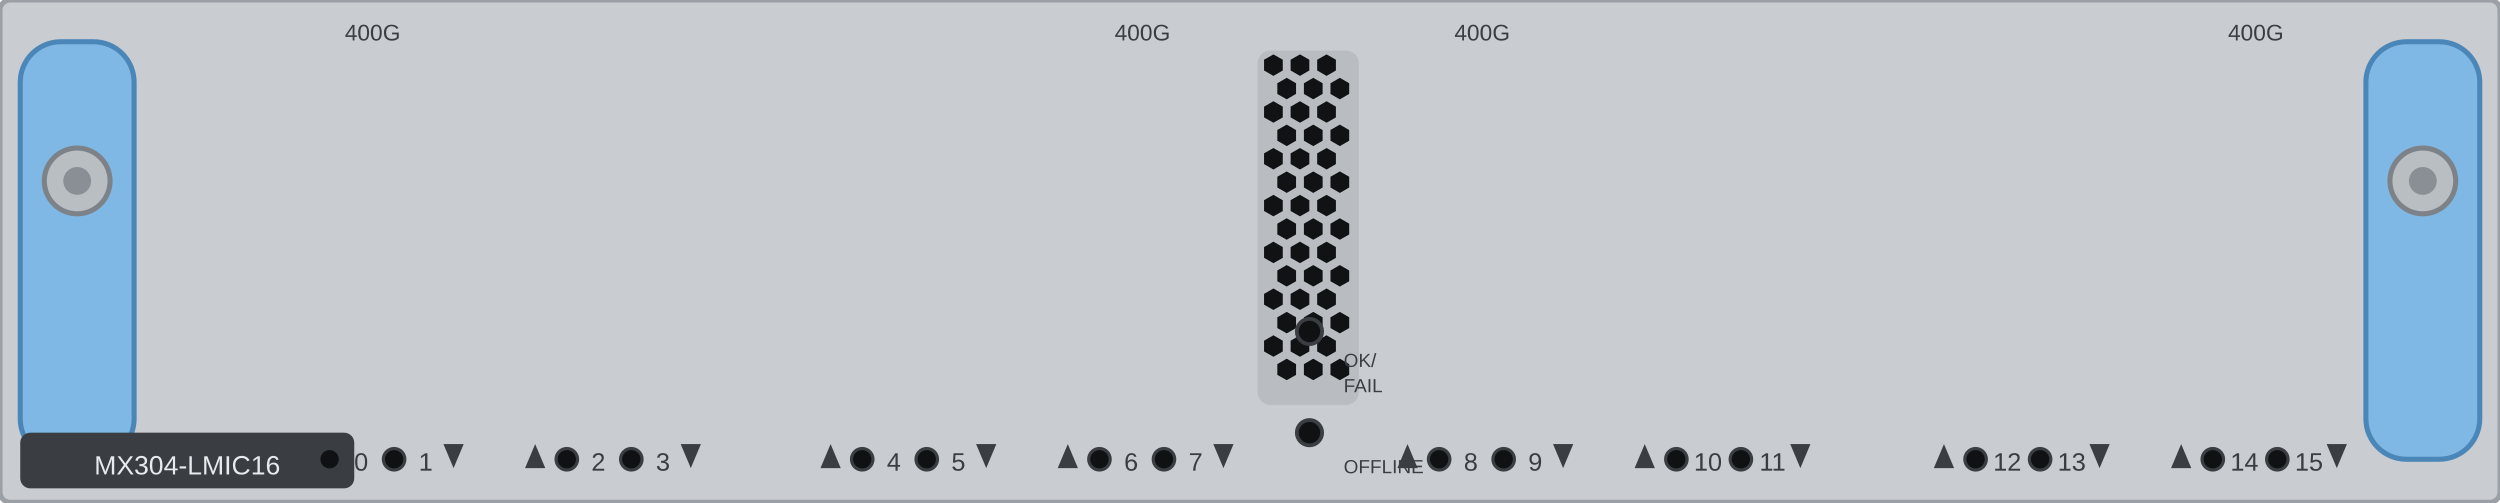
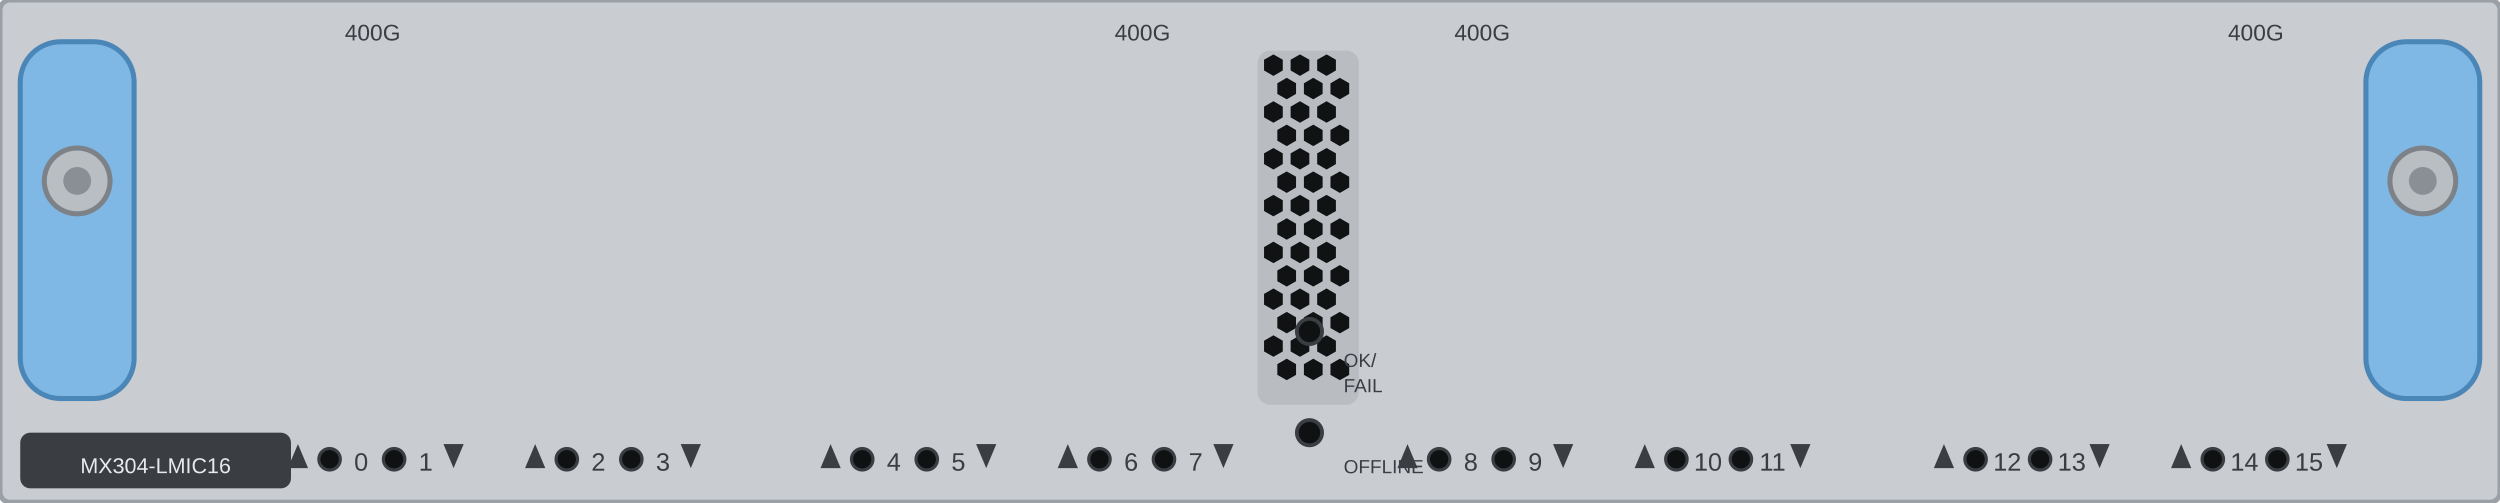
<svg xmlns="http://www.w3.org/2000/svg" width="197.6mm" height="39.7mm" viewBox="0 0 197.6 39.7">
  <rect id="face" x="0" y="0" width="197.6" height="39.7" rx="0.8" fill="#c9ccd0" stroke="#9ba0a6" stroke-width="0.4" />
  <g id="lever-left">
-     <rect x="1.6" y="3.3" width="9.0" height="33.0" rx="3.2" fill="#7fb8e4" stroke="#4a86b8" stroke-width="0.4" />
+     <rect x="1.6" y="3.3" width="9.0" height="28.2" rx="3.2" fill="#7fb8e4" stroke="#4a86b8" stroke-width="0.4" />
    <circle cx="6.1" cy="14.3" r="2.6" fill="#b9bec3" stroke="#7d8288" stroke-width="0.4" />
    <circle cx="6.1" cy="14.3" r="1.1" fill="#8a8f95" />
  </g>
  <g id="lever-right">
-     <rect x="187.0" y="3.3" width="9.0" height="33.0" rx="3.2" fill="#7fb8e4" stroke="#4a86b8" stroke-width="0.4" />
+     <rect x="187.0" y="3.3" width="9.0" height="28.2" rx="3.2" fill="#7fb8e4" stroke="#4a86b8" stroke-width="0.4" />
    <circle cx="191.5" cy="14.3" r="2.6" fill="#b9bec3" stroke="#7d8288" stroke-width="0.4" />
    <circle cx="191.5" cy="14.3" r="1.1" fill="#8a8f95" />
  </g>
  <g id="vents">
    <rect x="99.4" y="4.0" width="8.0" height="28.0" rx="1.0" fill="#b9bdc2" />
    <polygon points="101.39,5.57 100.65,6.00 99.91,5.57 99.91,4.72 100.65,4.30 101.39,4.72" fill="#101214" />
    <polygon points="103.49,5.57 102.75,6.00 102.01,5.57 102.01,4.72 102.75,4.30 103.49,4.72" fill="#101214" />
    <polygon points="105.59,5.57 104.85,6.00 104.11,5.57 104.11,4.72 104.85,4.30 105.59,4.72" fill="#101214" />
    <polygon points="102.44,7.42 101.70,7.85 100.96,7.43 100.96,6.58 101.70,6.15 102.44,6.58" fill="#101214" />
    <polygon points="104.54,7.42 103.80,7.85 103.06,7.43 103.06,6.58 103.80,6.15 104.54,6.58" fill="#101214" />
    <polygon points="106.64,7.42 105.90,7.85 105.16,7.43 105.16,6.58 105.90,6.15 106.64,6.58" fill="#101214" />
    <polygon points="101.39,9.28 100.65,9.70 99.91,9.28 99.91,8.43 100.65,8.00 101.39,8.43" fill="#101214" />
    <polygon points="103.49,9.28 102.75,9.70 102.01,9.28 102.01,8.43 102.75,8.00 103.49,8.43" fill="#101214" />
    <polygon points="105.59,9.28 104.85,9.70 104.11,9.28 104.11,8.43 104.85,8.00 105.59,8.43" fill="#101214" />
    <polygon points="102.44,11.12 101.70,11.55 100.96,11.12 100.96,10.27 101.70,9.85 102.44,10.28" fill="#101214" />
    <polygon points="104.54,11.12 103.80,11.55 103.06,11.12 103.06,10.27 103.80,9.85 104.54,10.28" fill="#101214" />
    <polygon points="106.64,11.12 105.90,11.55 105.16,11.12 105.16,10.27 105.90,9.85 106.64,10.28" fill="#101214" />
    <polygon points="101.39,12.97 100.65,13.40 99.91,12.97 99.91,12.12 100.65,11.70 101.39,12.12" fill="#101214" />
    <polygon points="103.49,12.97 102.75,13.40 102.01,12.97 102.01,12.12 102.75,11.70 103.49,12.12" fill="#101214" />
    <polygon points="105.59,12.97 104.85,13.40 104.11,12.97 104.11,12.12 104.85,11.70 105.59,12.12" fill="#101214" />
    <polygon points="102.44,14.82 101.70,15.25 100.96,14.82 100.96,13.97 101.70,13.55 102.44,13.97" fill="#101214" />
    <polygon points="104.54,14.82 103.80,15.25 103.06,14.82 103.06,13.97 103.80,13.55 104.54,13.97" fill="#101214" />
    <polygon points="106.64,14.82 105.90,15.25 105.16,14.82 105.16,13.97 105.90,13.55 106.64,13.97" fill="#101214" />
    <polygon points="101.39,16.68 100.65,17.10 99.91,16.68 99.91,15.82 100.65,15.40 101.39,15.83" fill="#101214" />
    <polygon points="103.49,16.68 102.75,17.10 102.01,16.68 102.01,15.82 102.75,15.40 103.49,15.83" fill="#101214" />
    <polygon points="105.59,16.68 104.85,17.10 104.11,16.68 104.11,15.82 104.85,15.40 105.59,15.83" fill="#101214" />
    <polygon points="102.44,18.53 101.70,18.95 100.96,18.53 100.96,17.68 101.70,17.25 102.44,17.68" fill="#101214" />
    <polygon points="104.54,18.53 103.80,18.95 103.06,18.53 103.06,17.68 103.80,17.25 104.54,17.68" fill="#101214" />
    <polygon points="106.64,18.53 105.90,18.95 105.16,18.53 105.16,17.68 105.90,17.25 106.64,17.68" fill="#101214" />
    <polygon points="101.39,20.38 100.65,20.80 99.91,20.38 99.91,19.53 100.65,19.10 101.39,19.53" fill="#101214" />
    <polygon points="103.49,20.38 102.75,20.80 102.01,20.38 102.01,19.53 102.75,19.10 103.49,19.53" fill="#101214" />
    <polygon points="105.59,20.38 104.85,20.80 104.11,20.38 104.11,19.53 104.85,19.10 105.59,19.53" fill="#101214" />
    <polygon points="102.44,22.23 101.70,22.65 100.96,22.23 100.96,21.38 101.70,20.95 102.44,21.38" fill="#101214" />
    <polygon points="104.54,22.23 103.80,22.65 103.06,22.23 103.06,21.38 103.80,20.95 104.54,21.38" fill="#101214" />
    <polygon points="106.64,22.23 105.90,22.65 105.16,22.23 105.16,21.38 105.90,20.95 106.64,21.38" fill="#101214" />
    <polygon points="101.39,24.08 100.65,24.50 99.91,24.08 99.91,23.23 100.65,22.80 101.39,23.23" fill="#101214" />
    <polygon points="103.49,24.08 102.75,24.50 102.01,24.08 102.01,23.23 102.75,22.80 103.49,23.23" fill="#101214" />
    <polygon points="105.59,24.08 104.85,24.50 104.11,24.08 104.11,23.23 104.85,22.80 105.59,23.23" fill="#101214" />
    <polygon points="102.44,25.93 101.70,26.35 100.96,25.93 100.96,25.08 101.70,24.65 102.44,25.08" fill="#101214" />
    <polygon points="104.54,25.93 103.80,26.35 103.06,25.93 103.06,25.08 103.80,24.65 104.54,25.08" fill="#101214" />
    <polygon points="106.64,25.93 105.90,26.35 105.16,25.93 105.16,25.08 105.90,24.65 106.64,25.08" fill="#101214" />
    <polygon points="101.39,27.78 100.65,28.20 99.91,27.78 99.91,26.93 100.65,26.50 101.39,26.93" fill="#101214" />
    <polygon points="103.49,27.78 102.75,28.20 102.01,27.78 102.01,26.93 102.75,26.50 103.49,26.93" fill="#101214" />
    <polygon points="105.59,27.78 104.85,28.20 104.11,27.78 104.11,26.93 104.85,26.50 105.59,26.93" fill="#101214" />
    <polygon points="102.44,29.63 101.70,30.05 100.96,29.63 100.96,28.78 101.70,28.35 102.44,28.78" fill="#101214" />
    <polygon points="104.54,29.63 103.80,30.05 103.06,29.63 103.06,28.78 103.80,28.35 104.54,28.78" fill="#101214" />
    <polygon points="106.64,29.63 105.90,30.05 105.16,29.63 105.16,28.78 105.90,28.35 106.64,28.78" fill="#101214" />
  </g>
  <g id="lamps">
    <circle id="led-ok-fail" cx="103.5" cy="26.2" r="1.0" fill="#0f1113" stroke="#3a3e43" stroke-width="0.3" />
    <circle id="led-offline" cx="103.5" cy="34.2" r="1.0" fill="#0f1113" stroke="#3a3e43" stroke-width="0.3" />
  </g>
  <g id="model-chip">
-     <rect x="1.6" y="34.2" width="26.4" height="4.4" rx="0.8" fill="#3a3e43" />
+     <rect x="1.6" y="34.2" width="21.4" height="4.4" rx="0.8" fill="#3a3e43" />
    <g id="chip-silkscreen">
-       <text x="14.8" y="37.5" font-family="Arial" font-size="2.1" fill="#e8eaec" text-anchor="middle">MX304-LMIC16</text>
+       <text x="12.3" y="37.4" font-family="Arial" font-size="1.7" fill="#e8eaec" text-anchor="middle">MX304-LMIC16</text>
    </g>
  </g>
  <g id="silkscreen">
    <text x="29.45" y="3.2" font-family="Arial" font-size="1.8" fill="#3a3e43" text-anchor="middle">400G</text>
    <text x="90.30" y="3.2" font-family="Arial" font-size="1.8" fill="#3a3e43" text-anchor="middle">400G</text>
    <text x="117.15" y="3.2" font-family="Arial" font-size="1.8" fill="#3a3e43" text-anchor="middle">400G</text>
    <text x="178.30" y="3.2" font-family="Arial" font-size="1.8" fill="#3a3e43" text-anchor="middle">400G</text>
    <text x="106.2" y="29.0" font-family="Arial" font-size="1.5" fill="#3a3e43" text-anchor="start">OK/</text>
    <text x="106.2" y="31.0" font-family="Arial" font-size="1.5" fill="#3a3e43" text-anchor="start">FAIL</text>
    <text x="106.2" y="37.4" font-family="Arial" font-size="1.5" fill="#3a3e43" text-anchor="start">OFFLINE</text>
    <path d="M 23.55 37.0 l 0.8 0 l -0.8 -1.9 l -0.8 1.9 Z" fill="#3a3e43" />
    <circle id="led-port-0" cx="26.05" cy="36.3" r="0.85" fill="#0f1113" stroke="#3a3e43" stroke-width="0.25" />
    <text x="28.55" y="37.2" font-family="Arial" font-size="2.0" fill="#3a3e43" text-anchor="middle">0</text>
    <circle id="led-port-1" cx="31.15" cy="36.3" r="0.85" fill="#0f1113" stroke="#3a3e43" stroke-width="0.25" />
    <text x="33.65" y="37.2" font-family="Arial" font-size="2.0" fill="#3a3e43" text-anchor="middle">1</text>
    <path d="M 35.85 35.1 l 0.8 0 l -0.8 1.9 l -0.8 -1.9 Z" fill="#3a3e43" />
    <path d="M 42.30 37.0 l 0.8 0 l -0.8 -1.9 l -0.8 1.9 Z" fill="#3a3e43" />
    <circle id="led-port-2" cx="44.80" cy="36.3" r="0.85" fill="#0f1113" stroke="#3a3e43" stroke-width="0.25" />
    <text x="47.30" y="37.2" font-family="Arial" font-size="2.0" fill="#3a3e43" text-anchor="middle">2</text>
    <circle id="led-port-3" cx="49.90" cy="36.3" r="0.85" fill="#0f1113" stroke="#3a3e43" stroke-width="0.25" />
    <text x="52.40" y="37.2" font-family="Arial" font-size="2.0" fill="#3a3e43" text-anchor="middle">3</text>
    <path d="M 54.60 35.1 l 0.8 0 l -0.8 1.9 l -0.8 -1.9 Z" fill="#3a3e43" />
    <path d="M 65.65 37.0 l 0.8 0 l -0.8 -1.9 l -0.8 1.9 Z" fill="#3a3e43" />
    <circle id="led-port-4" cx="68.15" cy="36.3" r="0.85" fill="#0f1113" stroke="#3a3e43" stroke-width="0.25" />
    <text x="70.65" y="37.2" font-family="Arial" font-size="2.0" fill="#3a3e43" text-anchor="middle">4</text>
    <circle id="led-port-5" cx="73.25" cy="36.3" r="0.85" fill="#0f1113" stroke="#3a3e43" stroke-width="0.25" />
    <text x="75.75" y="37.2" font-family="Arial" font-size="2.0" fill="#3a3e43" text-anchor="middle">5</text>
    <path d="M 77.95 35.1 l 0.8 0 l -0.8 1.9 l -0.8 -1.9 Z" fill="#3a3e43" />
    <path d="M 84.40 37.0 l 0.8 0 l -0.8 -1.9 l -0.8 1.9 Z" fill="#3a3e43" />
    <circle id="led-port-6" cx="86.90" cy="36.3" r="0.85" fill="#0f1113" stroke="#3a3e43" stroke-width="0.25" />
    <text x="89.40" y="37.2" font-family="Arial" font-size="2.0" fill="#3a3e43" text-anchor="middle">6</text>
    <circle id="led-port-7" cx="92.00" cy="36.3" r="0.85" fill="#0f1113" stroke="#3a3e43" stroke-width="0.25" />
    <text x="94.50" y="37.2" font-family="Arial" font-size="2.0" fill="#3a3e43" text-anchor="middle">7</text>
    <path d="M 96.70 35.1 l 0.8 0 l -0.8 1.9 l -0.8 -1.9 Z" fill="#3a3e43" />
    <path d="M 111.25 37.0 l 0.8 0 l -0.8 -1.9 l -0.8 1.9 Z" fill="#3a3e43" />
    <circle id="led-port-8" cx="113.75" cy="36.3" r="0.85" fill="#0f1113" stroke="#3a3e43" stroke-width="0.25" />
    <text x="116.25" y="37.2" font-family="Arial" font-size="2.0" fill="#3a3e43" text-anchor="middle">8</text>
    <circle id="led-port-9" cx="118.85" cy="36.3" r="0.85" fill="#0f1113" stroke="#3a3e43" stroke-width="0.25" />
    <text x="121.35" y="37.2" font-family="Arial" font-size="2.0" fill="#3a3e43" text-anchor="middle">9</text>
    <path d="M 123.55 35.1 l 0.8 0 l -0.8 1.9 l -0.8 -1.9 Z" fill="#3a3e43" />
    <path d="M 130.00 37.0 l 0.8 0 l -0.8 -1.9 l -0.8 1.9 Z" fill="#3a3e43" />
    <circle id="led-port-10" cx="132.50" cy="36.3" r="0.85" fill="#0f1113" stroke="#3a3e43" stroke-width="0.25" />
    <text x="135.00" y="37.2" font-family="Arial" font-size="2.0" fill="#3a3e43" text-anchor="middle">10</text>
    <circle id="led-port-11" cx="137.60" cy="36.3" r="0.85" fill="#0f1113" stroke="#3a3e43" stroke-width="0.25" />
    <text x="140.10" y="37.2" font-family="Arial" font-size="2.0" fill="#3a3e43" text-anchor="middle">11</text>
    <path d="M 142.30 35.1 l 0.8 0 l -0.8 1.9 l -0.8 -1.9 Z" fill="#3a3e43" />
    <path d="M 153.65 37.0 l 0.8 0 l -0.8 -1.9 l -0.8 1.9 Z" fill="#3a3e43" />
    <circle id="led-port-12" cx="156.15" cy="36.3" r="0.85" fill="#0f1113" stroke="#3a3e43" stroke-width="0.25" />
    <text x="158.65" y="37.2" font-family="Arial" font-size="2.0" fill="#3a3e43" text-anchor="middle">12</text>
    <circle id="led-port-13" cx="161.25" cy="36.3" r="0.85" fill="#0f1113" stroke="#3a3e43" stroke-width="0.25" />
    <text x="163.75" y="37.2" font-family="Arial" font-size="2.0" fill="#3a3e43" text-anchor="middle">13</text>
    <path d="M 165.95 35.1 l 0.8 0 l -0.8 1.9 l -0.8 -1.9 Z" fill="#3a3e43" />
    <path d="M 172.40 37.0 l 0.8 0 l -0.8 -1.9 l -0.8 1.9 Z" fill="#3a3e43" />
    <circle id="led-port-14" cx="174.90" cy="36.3" r="0.85" fill="#0f1113" stroke="#3a3e43" stroke-width="0.25" />
    <text x="177.40" y="37.2" font-family="Arial" font-size="2.0" fill="#3a3e43" text-anchor="middle">14</text>
    <circle id="led-port-15" cx="180.00" cy="36.3" r="0.85" fill="#0f1113" stroke="#3a3e43" stroke-width="0.25" />
    <text x="182.50" y="37.2" font-family="Arial" font-size="2.0" fill="#3a3e43" text-anchor="middle">15</text>
    <path d="M 184.70 35.1 l 0.8 0 l -0.8 1.9 l -0.8 -1.9 Z" fill="#3a3e43" />
  </g>
</svg>
